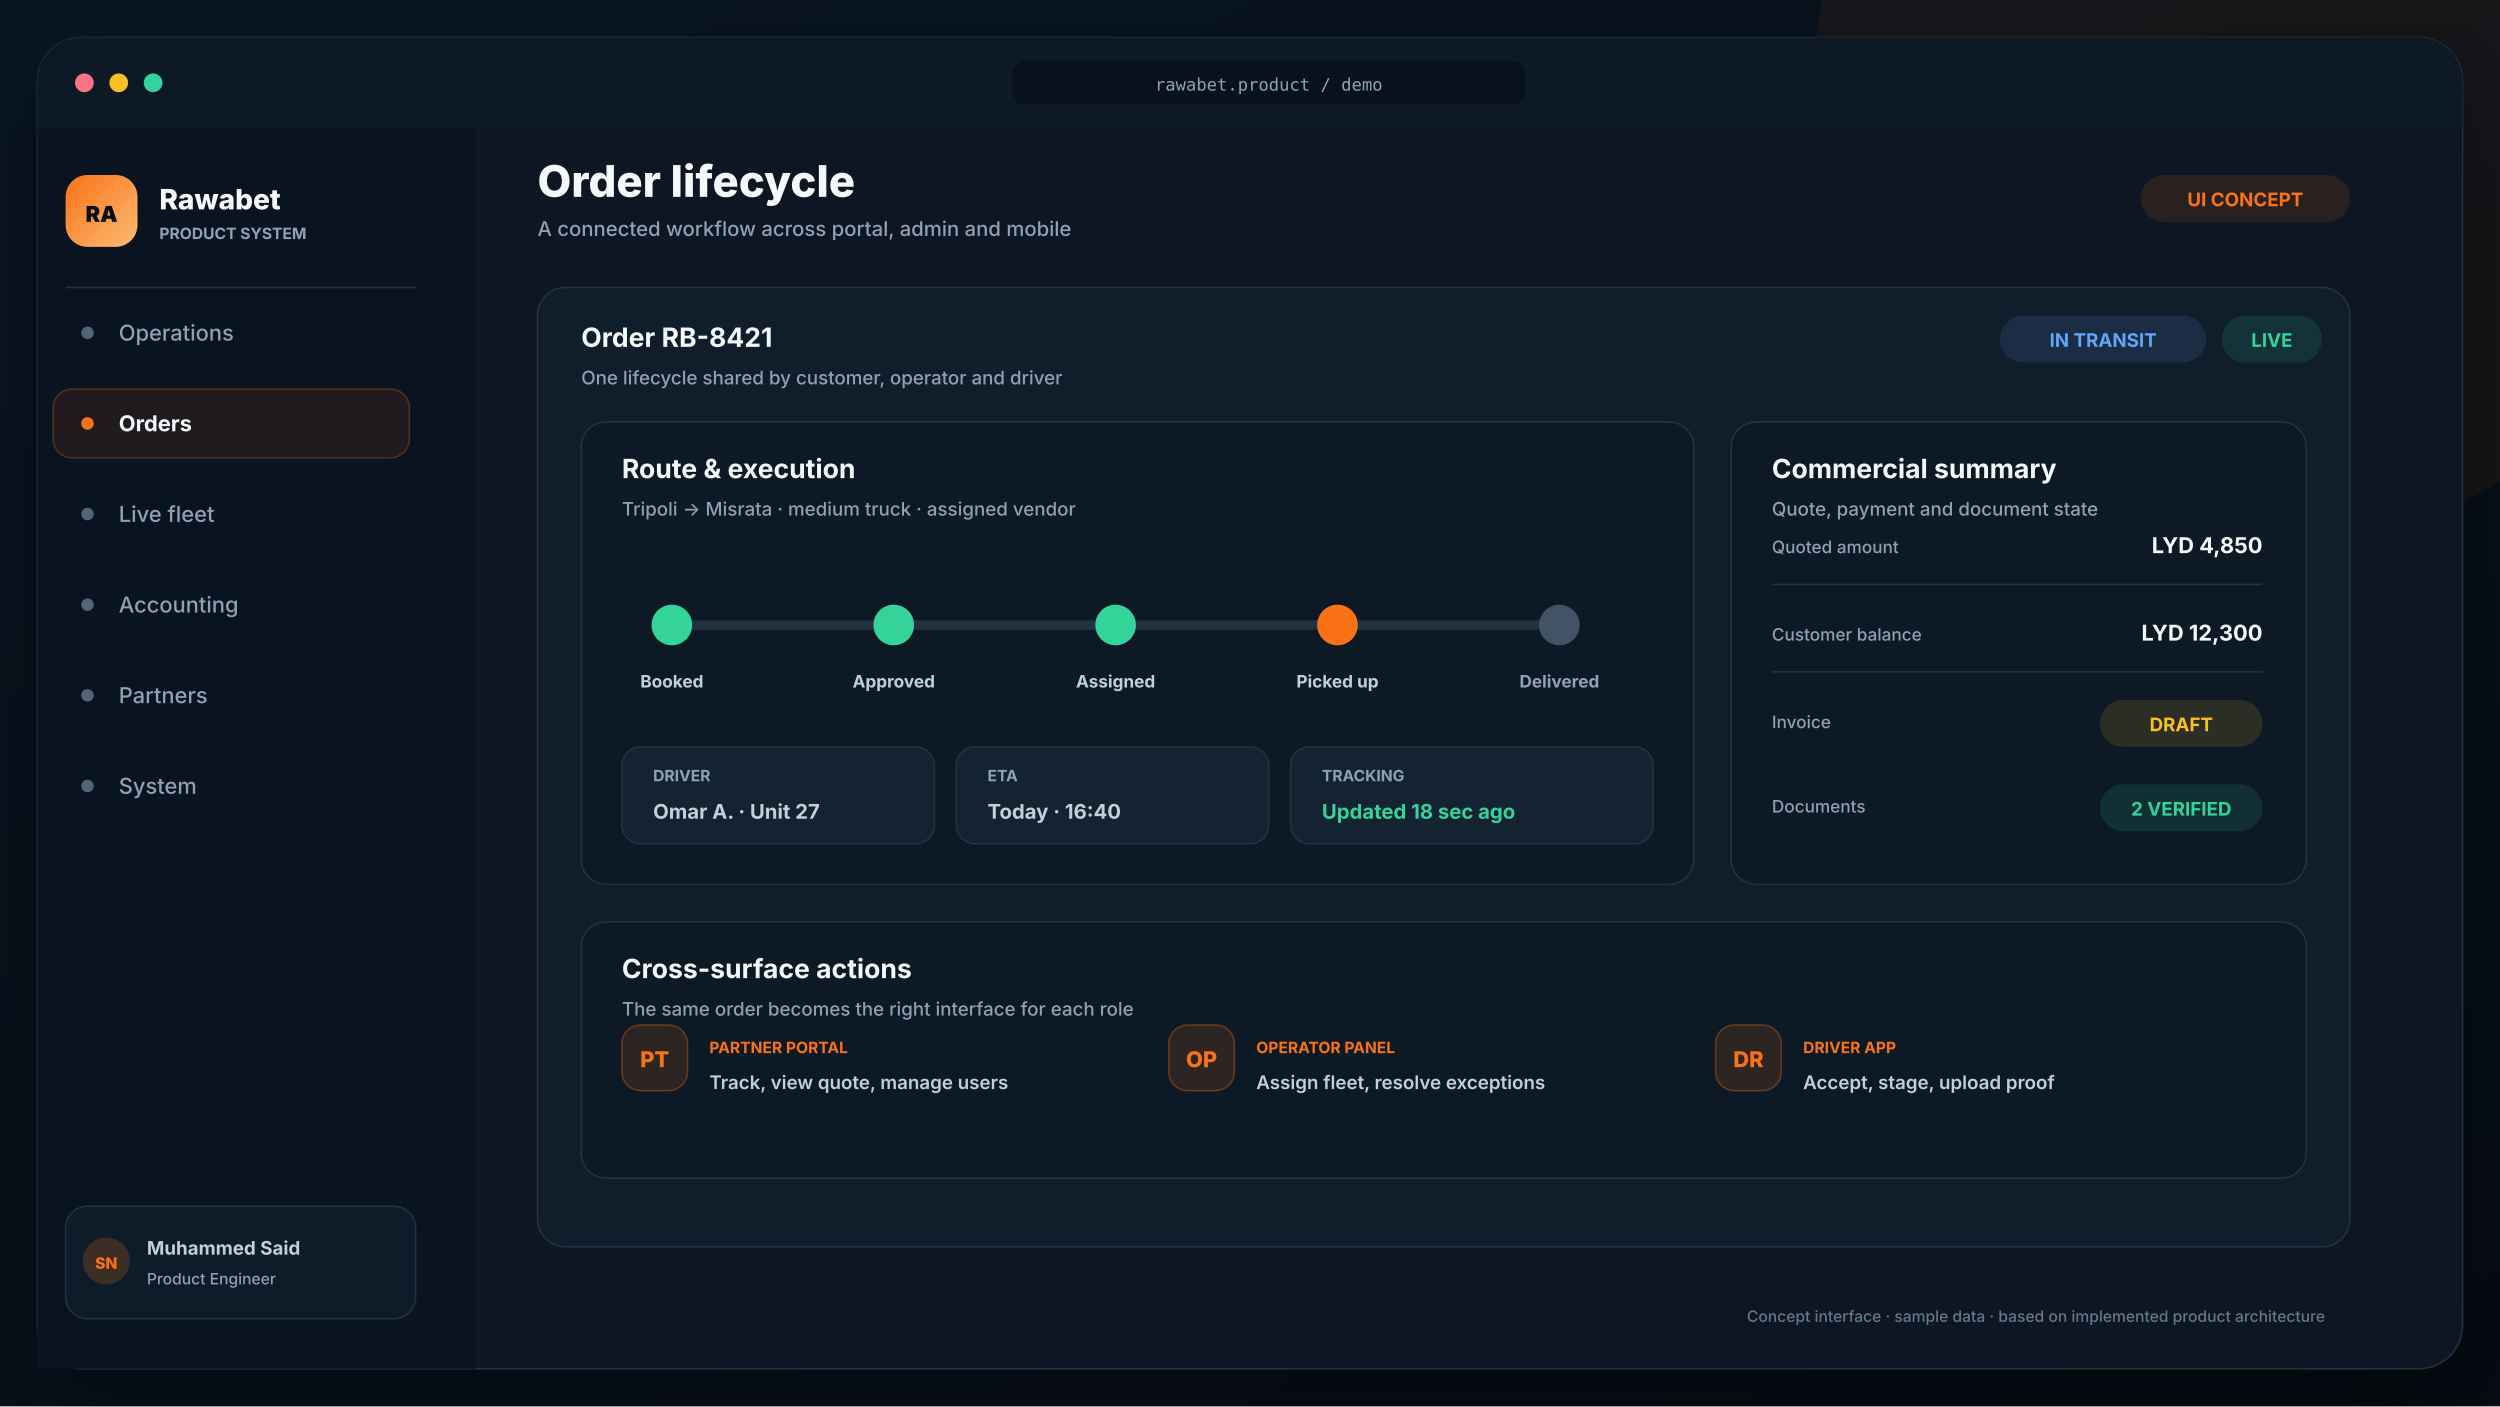
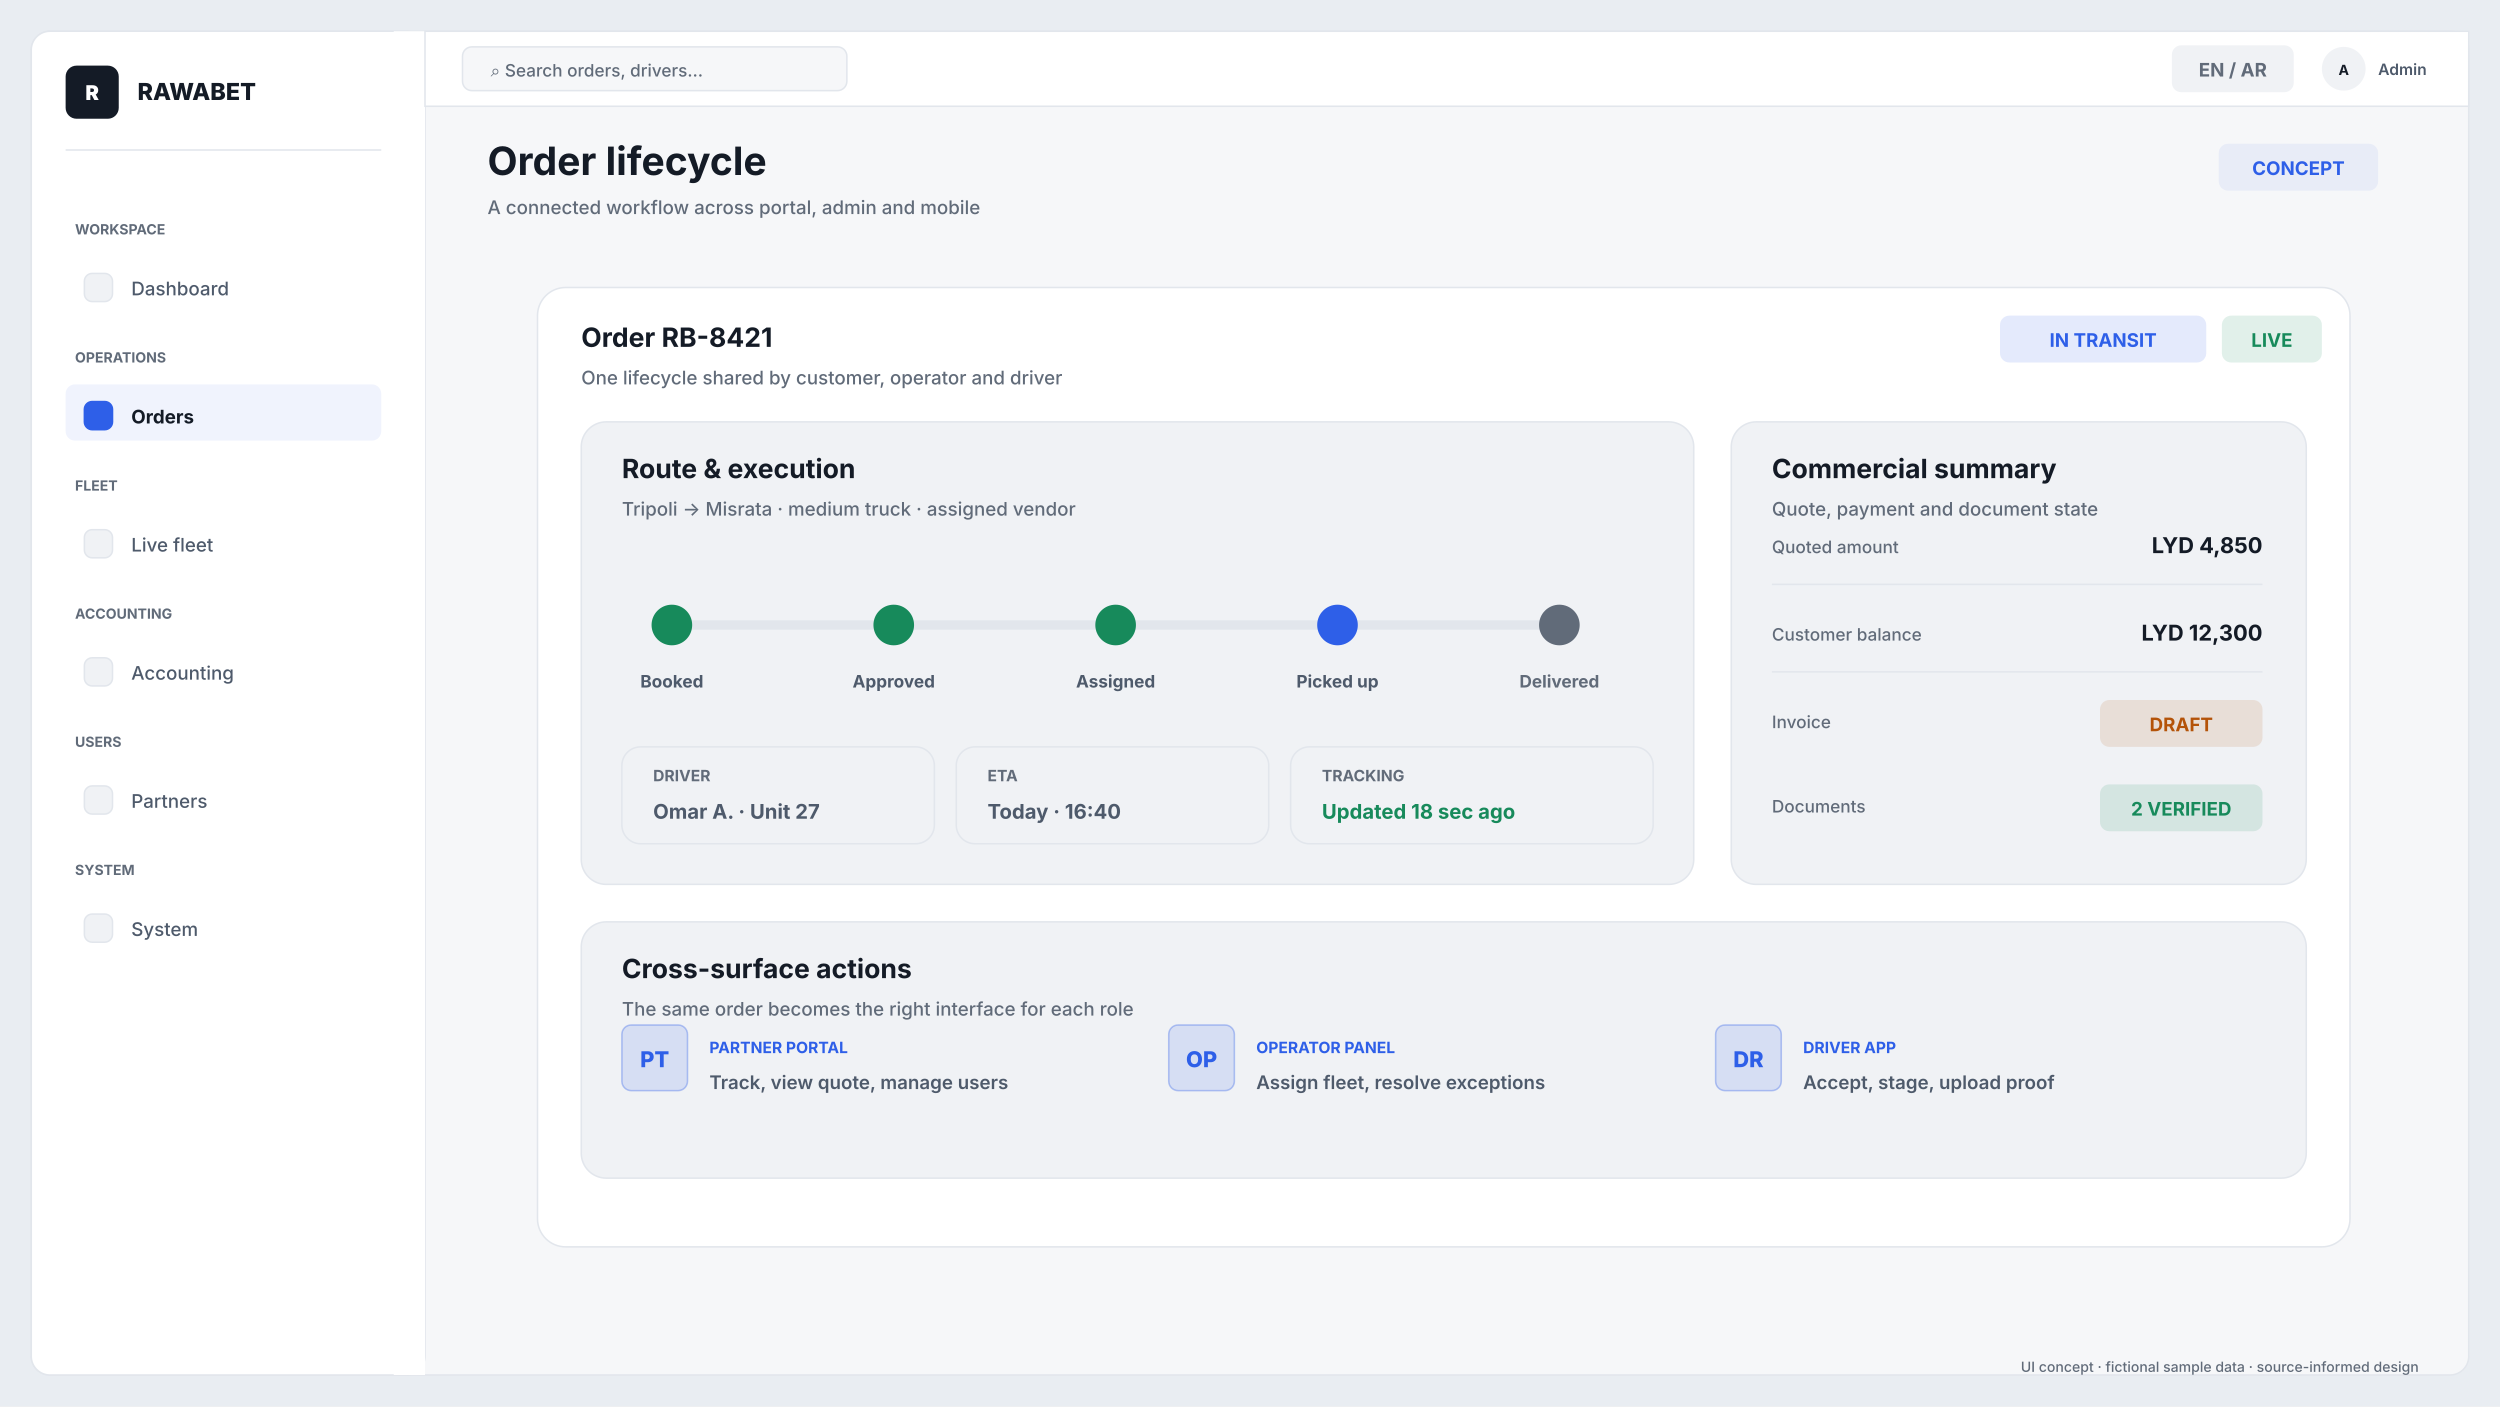
<svg xmlns="http://www.w3.org/2000/svg" width="1600" height="900" viewBox="0 0 1600 900">
  <defs>
-     <linearGradient id="bg" x1="0" y1="0" x2="1" y2="1">
-       <stop stop-color="#081521" />
-       <stop offset="1" stop-color="#050B12" />
+     <linearGradient id="brand" x1="0" y1="0" x2="1" y2="1">
+       <stop stop-color="#2E5FE8" />
+       <stop offset="1" stop-color="#85AAFF" />
    </linearGradient>
-     <linearGradient id="accent" x1="0" y1="0" x2="1" y2="1">
-       <stop stop-color="#F97316" />
-       <stop offset="1" stop-color="#FDBA74" />
-     </linearGradient>
-     <filter id="shadow">
-       <feDropShadow dx="0" dy="18" stdDeviation="28" flood-color="#000" flood-opacity=".35" />
+     <filter id="softShadow">
+       <feDropShadow dx="0" dy="10" stdDeviation="20" flood-color="#172033" flood-opacity=".14" />
    </filter>
  </defs>
-   <rect width="1600" height="900" fill="url(#bg)" />
-   <circle cx="1450" cy="60" r="290" fill="#F97316" opacity=".06" />
-   <rect x="24" y="24" width="1552" height="852" rx="28" fill="#0B1622" stroke="#223243" filter="url(#shadow)" />
-   <rect x="24" y="24" width="1552" height="58" rx="28" fill="#0D1925" />
-   <rect x="24" y="56" width="1552" height="26" fill="#0D1925" />
-   <circle cx="54" cy="53" r="6" fill="#FB7185" stroke="none" />
-   <circle cx="76" cy="53" r="6" fill="#FBBF24" stroke="none" />
-   <circle cx="98" cy="53" r="6" fill="#34D399" stroke="none" />
-   <rect x="648" y="39" width="328" height="28" rx="8" fill="#08121C" stroke="none" stroke-width="1" />
-   <text x="812" y="58" fill="#8FA2B5" font-family="'SFMono-Regular', Consolas, monospace" font-size="11" font-weight="500" text-anchor="middle">rawabet.product / demo</text>
-   <rect x="24" y="82" width="280" height="794" fill="#0A1320" />
-   <rect x="42" y="112" width="46" height="46" rx="14" fill="url(#accent)" stroke="none" stroke-width="1" />
-   <text x="65" y="142" fill="#071019" font-family="Inter, ui-sans-serif, -apple-system, BlinkMacSystemFont, 'Segoe UI', sans-serif" font-size="14" font-weight="850" text-anchor="middle">RA</text>
-   <text x="102" y="134" fill="#F5F8FA" font-family="Inter, ui-sans-serif, -apple-system, BlinkMacSystemFont, 'Segoe UI', sans-serif" font-size="18" font-weight="760" text-anchor="start">Rawabet</text>
-   <text x="102" y="153" fill="#8FA2B5" font-family="Inter, ui-sans-serif, -apple-system, BlinkMacSystemFont, 'Segoe UI', sans-serif" font-size="10" font-weight="700" text-anchor="start">PRODUCT SYSTEM</text>
-   <line x1="42" y1="184" x2="266" y2="184" stroke="#223243" stroke-width="1" />
-   <circle cx="56" cy="213" r="4" fill="#526577" stroke="none" />
-   <text x="76" y="218" fill="#8FA2B5" font-family="Inter, ui-sans-serif, -apple-system, BlinkMacSystemFont, 'Segoe UI', sans-serif" font-size="14" font-weight="520" text-anchor="start">Operations</text>
-   <rect x="34" y="249" width="228" height="44" rx="12" fill="#F9731618" stroke="#F9731644" stroke-width="1" />
-   <circle cx="56" cy="271" r="4" fill="#F97316" stroke="none" />
-   <text x="76" y="276" fill="#F5F8FA" font-family="Inter, ui-sans-serif, -apple-system, BlinkMacSystemFont, 'Segoe UI', sans-serif" font-size="14" font-weight="680" text-anchor="start">Orders</text>
-   <circle cx="56" cy="329" r="4" fill="#526577" stroke="none" />
-   <text x="76" y="334" fill="#8FA2B5" font-family="Inter, ui-sans-serif, -apple-system, BlinkMacSystemFont, 'Segoe UI', sans-serif" font-size="14" font-weight="520" text-anchor="start">Live fleet</text>
-   <circle cx="56" cy="387" r="4" fill="#526577" stroke="none" />
-   <text x="76" y="392" fill="#8FA2B5" font-family="Inter, ui-sans-serif, -apple-system, BlinkMacSystemFont, 'Segoe UI', sans-serif" font-size="14" font-weight="520" text-anchor="start">Accounting</text>
-   <circle cx="56" cy="445" r="4" fill="#526577" stroke="none" />
-   <text x="76" y="450" fill="#8FA2B5" font-family="Inter, ui-sans-serif, -apple-system, BlinkMacSystemFont, 'Segoe UI', sans-serif" font-size="14" font-weight="520" text-anchor="start">Partners</text>
-   <circle cx="56" cy="503" r="4" fill="#526577" stroke="none" />
-   <text x="76" y="508" fill="#8FA2B5" font-family="Inter, ui-sans-serif, -apple-system, BlinkMacSystemFont, 'Segoe UI', sans-serif" font-size="14" font-weight="520" text-anchor="start">System</text>
-   <rect x="42" y="772" width="224" height="72" rx="14" fill="#0E1C29" stroke="#223243" stroke-width="1" />
-   <circle cx="68" cy="807" r="15" fill="#F9731633" stroke="none" />
-   <text x="68" y="812" fill="#F97316" font-family="Inter, ui-sans-serif, -apple-system, BlinkMacSystemFont, 'Segoe UI', sans-serif" font-size="10" font-weight="800" text-anchor="middle">SN</text>
-   <text x="94" y="803" fill="#C3CFD9" font-family="Inter, ui-sans-serif, -apple-system, BlinkMacSystemFont, 'Segoe UI', sans-serif" font-size="12" font-weight="650" text-anchor="start">Muhammed Said</text>
-   <text x="94" y="822" fill="#8FA2B5" font-family="Inter, ui-sans-serif, -apple-system, BlinkMacSystemFont, 'Segoe UI', sans-serif" font-size="10" font-weight="500" text-anchor="start">Product Engineer</text>
-   <text x="344" y="126" fill="#F5F8FA" font-family="Inter, ui-sans-serif, -apple-system, BlinkMacSystemFont, 'Segoe UI', sans-serif" font-size="28" font-weight="760" text-anchor="start">Order lifecycle</text>
-   <text x="344" y="151" fill="#8FA2B5" font-family="Inter, ui-sans-serif, -apple-system, BlinkMacSystemFont, 'Segoe UI', sans-serif" font-size="13" font-weight="500" text-anchor="start">A connected workflow across portal, admin and mobile</text>
-   <rect x="1370" y="112" width="134" height="30" rx="15" fill="#F973161F" stroke="none" stroke-width="1" />
-   <text x="1437" y="132" fill="#F97316" font-family="Inter, ui-sans-serif, -apple-system, BlinkMacSystemFont, 'Segoe UI', sans-serif" font-size="12" font-weight="700" text-anchor="middle">UI CONCEPT</text>
-   <rect x="344" y="184" width="1160" height="614" rx="18" fill="#101D2A" stroke="#223243" stroke-width="1" />
-   <text x="372" y="222" fill="#F5F8FA" font-family="Inter, ui-sans-serif, -apple-system, BlinkMacSystemFont, 'Segoe UI', sans-serif" font-size="17" font-weight="720" text-anchor="start">Order RB-8421</text>
-   <text x="372" y="246" fill="#8FA2B5" font-family="Inter, ui-sans-serif, -apple-system, BlinkMacSystemFont, 'Segoe UI', sans-serif" font-size="12" font-weight="500" text-anchor="start">One lifecycle shared by customer, operator and driver</text>
-   <rect x="1280" y="202" width="132" height="30" rx="15" fill="#60A5FA20" stroke="none" stroke-width="1" />
-   <text x="1346" y="222" fill="#60A5FA" font-family="Inter, ui-sans-serif, -apple-system, BlinkMacSystemFont, 'Segoe UI', sans-serif" font-size="12" font-weight="700" text-anchor="middle">IN TRANSIT</text>
-   <rect x="1422" y="202" width="64" height="30" rx="15" fill="#34D39920" stroke="none" stroke-width="1" />
-   <text x="1454" y="222" fill="#34D399" font-family="Inter, ui-sans-serif, -apple-system, BlinkMacSystemFont, 'Segoe UI', sans-serif" font-size="12" font-weight="700" text-anchor="middle">LIVE</text>
-   <rect x="372" y="270" width="712" height="296" rx="16" fill="#0D1925" stroke="#223243" stroke-width="1" />
-   <text x="398" y="306" fill="#F5F8FA" font-family="Inter, ui-sans-serif, -apple-system, BlinkMacSystemFont, 'Segoe UI', sans-serif" font-size="17" font-weight="720" text-anchor="start">Route &amp; execution</text>
-   <text x="398" y="330" fill="#8FA2B5" font-family="Inter, ui-sans-serif, -apple-system, BlinkMacSystemFont, 'Segoe UI', sans-serif" font-size="12" font-weight="500" text-anchor="start">Tripoli → Misrata · medium truck · assigned vendor</text>
-   <line x1="430" y1="400" x2="996" y2="400" stroke="#223243" stroke-width="6" />
-   <circle cx="430" cy="400" r="13" fill="#34D399" stroke="none" />
-   <text x="430" y="440" fill="#C3CFD9" font-family="Inter, ui-sans-serif, -apple-system, BlinkMacSystemFont, 'Segoe UI', sans-serif" font-size="11" font-weight="650" text-anchor="middle">Booked</text>
-   <circle cx="572" cy="400" r="13" fill="#34D399" stroke="none" />
-   <text x="572" y="440" fill="#C3CFD9" font-family="Inter, ui-sans-serif, -apple-system, BlinkMacSystemFont, 'Segoe UI', sans-serif" font-size="11" font-weight="650" text-anchor="middle">Approved</text>
-   <circle cx="714" cy="400" r="13" fill="#34D399" stroke="none" />
-   <text x="714" y="440" fill="#C3CFD9" font-family="Inter, ui-sans-serif, -apple-system, BlinkMacSystemFont, 'Segoe UI', sans-serif" font-size="11" font-weight="650" text-anchor="middle">Assigned</text>
-   <circle cx="856" cy="400" r="13" fill="#F97316" stroke="none" />
-   <text x="856" y="440" fill="#C3CFD9" font-family="Inter, ui-sans-serif, -apple-system, BlinkMacSystemFont, 'Segoe UI', sans-serif" font-size="11" font-weight="650" text-anchor="middle">Picked up</text>
-   <circle cx="998" cy="400" r="13" fill="#415365" stroke="none" />
-   <text x="998" y="440" fill="#8FA2B5" font-family="Inter, ui-sans-serif, -apple-system, BlinkMacSystemFont, 'Segoe UI', sans-serif" font-size="11" font-weight="650" text-anchor="middle">Delivered</text>
-   <rect x="398" y="478" width="200" height="62" rx="12" fill="#132331" stroke="#223243" stroke-width="1" />
-   <text x="418" y="500" fill="#8FA2B5" font-family="Inter, ui-sans-serif, -apple-system, BlinkMacSystemFont, 'Segoe UI', sans-serif" font-size="10" font-weight="750" text-anchor="start">DRIVER</text>
-   <text x="418" y="524" fill="#C3CFD9" font-family="Inter, ui-sans-serif, -apple-system, BlinkMacSystemFont, 'Segoe UI', sans-serif" font-size="13" font-weight="650" text-anchor="start">Omar A. · Unit 27</text>
-   <rect x="612" y="478" width="200" height="62" rx="12" fill="#132331" stroke="#223243" stroke-width="1" />
-   <text x="632" y="500" fill="#8FA2B5" font-family="Inter, ui-sans-serif, -apple-system, BlinkMacSystemFont, 'Segoe UI', sans-serif" font-size="10" font-weight="750" text-anchor="start">ETA</text>
-   <text x="632" y="524" fill="#C3CFD9" font-family="Inter, ui-sans-serif, -apple-system, BlinkMacSystemFont, 'Segoe UI', sans-serif" font-size="13" font-weight="650" text-anchor="start">Today · 16:40</text>
-   <rect x="826" y="478" width="232" height="62" rx="12" fill="#132331" stroke="#223243" stroke-width="1" />
-   <text x="846" y="500" fill="#8FA2B5" font-family="Inter, ui-sans-serif, -apple-system, BlinkMacSystemFont, 'Segoe UI', sans-serif" font-size="10" font-weight="750" text-anchor="start">TRACKING</text>
-   <text x="846" y="524" fill="#34D399" font-family="Inter, ui-sans-serif, -apple-system, BlinkMacSystemFont, 'Segoe UI', sans-serif" font-size="13" font-weight="650" text-anchor="start">Updated 18 sec ago</text>
-   <rect x="1108" y="270" width="368" height="296" rx="16" fill="#0D1925" stroke="#223243" stroke-width="1" />
-   <text x="1134" y="306" fill="#F5F8FA" font-family="Inter, ui-sans-serif, -apple-system, BlinkMacSystemFont, 'Segoe UI', sans-serif" font-size="17" font-weight="720" text-anchor="start">Commercial summary</text>
-   <text x="1134" y="330" fill="#8FA2B5" font-family="Inter, ui-sans-serif, -apple-system, BlinkMacSystemFont, 'Segoe UI', sans-serif" font-size="12" font-weight="500" text-anchor="start">Quote, payment and document state</text>
-   <text x="1134" y="354" fill="#8FA2B5" font-family="Inter, ui-sans-serif, -apple-system, BlinkMacSystemFont, 'Segoe UI', sans-serif" font-size="11" font-weight="500" text-anchor="start">Quoted amount</text>
-   <text x="1448" y="354" fill="#F5F8FA" font-family="Inter, ui-sans-serif, -apple-system, BlinkMacSystemFont, 'Segoe UI', sans-serif" font-size="14" font-weight="700" text-anchor="end">LYD 4,850</text>
-   <line x1="1134" y1="374" x2="1448" y2="374" stroke="#223243" stroke-width="1" />
-   <text x="1134" y="410" fill="#8FA2B5" font-family="Inter, ui-sans-serif, -apple-system, BlinkMacSystemFont, 'Segoe UI', sans-serif" font-size="11" font-weight="500" text-anchor="start">Customer balance</text>
-   <text x="1448" y="410" fill="#F5F8FA" font-family="Inter, ui-sans-serif, -apple-system, BlinkMacSystemFont, 'Segoe UI', sans-serif" font-size="14" font-weight="700" text-anchor="end">LYD 12,300</text>
-   <line x1="1134" y1="430" x2="1448" y2="430" stroke="#223243" stroke-width="1" />
-   <text x="1134" y="466" fill="#8FA2B5" font-family="Inter, ui-sans-serif, -apple-system, BlinkMacSystemFont, 'Segoe UI', sans-serif" font-size="11" font-weight="500" text-anchor="start">Invoice</text>
-   <rect x="1344" y="448" width="104" height="30" rx="15" fill="#FBBF2420" stroke="none" stroke-width="1" />
-   <text x="1396" y="468" fill="#FBBF24" font-family="Inter, ui-sans-serif, -apple-system, BlinkMacSystemFont, 'Segoe UI', sans-serif" font-size="12" font-weight="700" text-anchor="middle">DRAFT</text>
-   <text x="1134" y="520" fill="#8FA2B5" font-family="Inter, ui-sans-serif, -apple-system, BlinkMacSystemFont, 'Segoe UI', sans-serif" font-size="11" font-weight="500" text-anchor="start">Documents</text>
-   <rect x="1344" y="502" width="104" height="30" rx="15" fill="#34D39920" stroke="none" stroke-width="1" />
-   <text x="1396" y="522" fill="#34D399" font-family="Inter, ui-sans-serif, -apple-system, BlinkMacSystemFont, 'Segoe UI', sans-serif" font-size="12" font-weight="700" text-anchor="middle">2 VERIFIED</text>
-   <rect x="372" y="590" width="1104" height="164" rx="16" fill="#0D1925" stroke="#223243" stroke-width="1" />
-   <text x="398" y="626" fill="#F5F8FA" font-family="Inter, ui-sans-serif, -apple-system, BlinkMacSystemFont, 'Segoe UI', sans-serif" font-size="17" font-weight="720" text-anchor="start">Cross-surface actions</text>
-   <text x="398" y="650" fill="#8FA2B5" font-family="Inter, ui-sans-serif, -apple-system, BlinkMacSystemFont, 'Segoe UI', sans-serif" font-size="12" font-weight="500" text-anchor="start">The same order becomes the right interface for each role</text>
-   <rect x="398" y="656" width="42" height="42" rx="12" fill="#F9731622" stroke="#F9731655" stroke-width="1" />
-   <text x="419" y="683" fill="#F97316" font-family="Inter, ui-sans-serif, -apple-system, BlinkMacSystemFont, 'Segoe UI', sans-serif" font-size="14" font-weight="800" text-anchor="middle">PT</text>
-   <text x="454" y="674" fill="#F97316" font-family="Inter, ui-sans-serif, -apple-system, BlinkMacSystemFont, 'Segoe UI', sans-serif" font-size="10" font-weight="750" text-anchor="start">PARTNER PORTAL</text>
-   <text x="454" y="697" fill="#C3CFD9" font-family="Inter, ui-sans-serif, -apple-system, BlinkMacSystemFont, 'Segoe UI', sans-serif" font-size="12" font-weight="580" text-anchor="start">Track, view quote, manage users</text>
-   <rect x="748" y="656" width="42" height="42" rx="12" fill="#F9731622" stroke="#F9731655" stroke-width="1" />
-   <text x="769" y="683" fill="#F97316" font-family="Inter, ui-sans-serif, -apple-system, BlinkMacSystemFont, 'Segoe UI', sans-serif" font-size="14" font-weight="800" text-anchor="middle">OP</text>
-   <text x="804" y="674" fill="#F97316" font-family="Inter, ui-sans-serif, -apple-system, BlinkMacSystemFont, 'Segoe UI', sans-serif" font-size="10" font-weight="750" text-anchor="start">OPERATOR PANEL</text>
-   <text x="804" y="697" fill="#C3CFD9" font-family="Inter, ui-sans-serif, -apple-system, BlinkMacSystemFont, 'Segoe UI', sans-serif" font-size="12" font-weight="580" text-anchor="start">Assign fleet, resolve exceptions</text>
-   <rect x="1098" y="656" width="42" height="42" rx="12" fill="#F9731622" stroke="#F9731655" stroke-width="1" />
-   <text x="1119" y="683" fill="#F97316" font-family="Inter, ui-sans-serif, -apple-system, BlinkMacSystemFont, 'Segoe UI', sans-serif" font-size="14" font-weight="800" text-anchor="middle">DR</text>
-   <text x="1154" y="674" fill="#F97316" font-family="Inter, ui-sans-serif, -apple-system, BlinkMacSystemFont, 'Segoe UI', sans-serif" font-size="10" font-weight="750" text-anchor="start">DRIVER APP</text>
-   <text x="1154" y="697" fill="#C3CFD9" font-family="Inter, ui-sans-serif, -apple-system, BlinkMacSystemFont, 'Segoe UI', sans-serif" font-size="12" font-weight="580" text-anchor="start">Accept, stage, upload proof</text>
-   <text x="1488" y="846" fill="#64788B" font-family="Inter, ui-sans-serif, -apple-system, BlinkMacSystemFont, 'Segoe UI', sans-serif" font-size="10" font-weight="500" text-anchor="end">Concept interface · sample data · based on implemented product architecture</text>
+   <rect width="1600" height="900" fill="#E9EDF2" />
+   <rect x="20" y="20" width="1560" height="860" rx="12" fill="#F6F7F9" stroke="#E2E6EC" stroke-width="1" />
+   <rect x="20" y="20" width="252" height="860" rx="12" fill="#FFFFFF" stroke="#E2E6EC" stroke-width="1" />
+   <rect x="252" y="20" width="20" height="860" rx="0" fill="#FFFFFF" stroke="none" stroke-width="1" />
+   <rect x="42" y="42" width="34" height="34" rx="7" fill="#141B26" stroke="none" stroke-width="1" />
+   <text x="59" y="64" fill="#FFFFFF" font-family="Inter, ui-sans-serif, sans-serif" font-size="13" font-weight="850" text-anchor="middle">R</text>
+   <text x="88" y="64" fill="#141B26" font-family="Inter, ui-sans-serif, sans-serif" font-size="15" font-weight="780" text-anchor="start">RAWABET</text>
+   <line x1="42" y1="96" x2="244" y2="96" stroke="#E2E6EC" stroke-width="1" />
+   <text x="48" y="150" fill="#616B79" font-family="Inter, ui-sans-serif, sans-serif" font-size="9" font-weight="750" text-anchor="start">WORKSPACE</text>
+   <rect x="54" y="175" width="18" height="18" rx="5" fill="#F0F2F5" stroke="#E2E6EC" stroke-width="1" />
+   <text x="84" y="189" fill="#4E5A6B" font-family="Inter, ui-sans-serif, sans-serif" font-size="12" font-weight="550" text-anchor="start">Dashboard</text>
+   <text x="48" y="232" fill="#616B79" font-family="Inter, ui-sans-serif, sans-serif" font-size="9" font-weight="750" text-anchor="start">OPERATIONS</text>
+   <rect x="42" y="246" width="202" height="36" rx="6" fill="#2E5FE812" stroke="none" stroke-width="1" />
+   <rect x="54" y="257" width="18" height="18" rx="5" fill="#2E5FE8" stroke="#2E5FE8" stroke-width="1" />
+   <text x="84" y="271" fill="#141B26" font-family="Inter, ui-sans-serif, sans-serif" font-size="12" font-weight="680" text-anchor="start">Orders</text>
+   <text x="48" y="314" fill="#616B79" font-family="Inter, ui-sans-serif, sans-serif" font-size="9" font-weight="750" text-anchor="start">FLEET</text>
+   <rect x="54" y="339" width="18" height="18" rx="5" fill="#F0F2F5" stroke="#E2E6EC" stroke-width="1" />
+   <text x="84" y="353" fill="#4E5A6B" font-family="Inter, ui-sans-serif, sans-serif" font-size="12" font-weight="550" text-anchor="start">Live fleet</text>
+   <text x="48" y="396" fill="#616B79" font-family="Inter, ui-sans-serif, sans-serif" font-size="9" font-weight="750" text-anchor="start">ACCOUNTING</text>
+   <rect x="54" y="421" width="18" height="18" rx="5" fill="#F0F2F5" stroke="#E2E6EC" stroke-width="1" />
+   <text x="84" y="435" fill="#4E5A6B" font-family="Inter, ui-sans-serif, sans-serif" font-size="12" font-weight="550" text-anchor="start">Accounting</text>
+   <text x="48" y="478" fill="#616B79" font-family="Inter, ui-sans-serif, sans-serif" font-size="9" font-weight="750" text-anchor="start">USERS</text>
+   <rect x="54" y="503" width="18" height="18" rx="5" fill="#F0F2F5" stroke="#E2E6EC" stroke-width="1" />
+   <text x="84" y="517" fill="#4E5A6B" font-family="Inter, ui-sans-serif, sans-serif" font-size="12" font-weight="550" text-anchor="start">Partners</text>
+   <text x="48" y="560" fill="#616B79" font-family="Inter, ui-sans-serif, sans-serif" font-size="9" font-weight="750" text-anchor="start">SYSTEM</text>
+   <rect x="54" y="585" width="18" height="18" rx="5" fill="#F0F2F5" stroke="#E2E6EC" stroke-width="1" />
+   <text x="84" y="599" fill="#4E5A6B" font-family="Inter, ui-sans-serif, sans-serif" font-size="12" font-weight="550" text-anchor="start">System</text>
+   <rect x="272" y="20" width="1308" height="48" rx="0" fill="#FFFFFF" stroke="#E2E6EC" stroke-width="1" />
+   <rect x="296" y="30" width="246" height="28" rx="6" fill="#F6F7F9" stroke="#E2E6EC" stroke-width="1" />
+   <text x="314" y="49" fill="#616B79" font-family="Inter, ui-sans-serif, sans-serif" font-size="11" font-weight="500" text-anchor="start">⌕  Search orders, drivers…</text>
+   <rect x="1390" y="29" width="78" height="30" rx="6" fill="#F0F2F5" stroke="none" stroke-width="1" />
+   <text x="1429" y="49" fill="#616B79" font-family="Inter, ui-sans-serif, sans-serif" font-size="12" font-weight="700" text-anchor="middle">EN / AR</text>
+   <circle cx="1500" cy="44" r="14" fill="#F0F2F5" stroke="none" />
+   <text x="1500" y="48" fill="#141B26" font-family="Inter, ui-sans-serif, sans-serif" font-size="9" font-weight="750" text-anchor="middle">A</text>
+   <text x="1522" y="48" fill="#4E5A6B" font-family="Inter, ui-sans-serif, sans-serif" font-size="10" font-weight="600" text-anchor="start">Admin</text>
+   <text x="312" y="112" fill="#141B26" font-family="Inter, ui-sans-serif, sans-serif" font-size="25" font-weight="720" text-anchor="start">Order lifecycle</text>
+   <text x="312" y="137" fill="#616B79" font-family="Inter, ui-sans-serif, sans-serif" font-size="12" font-weight="500" text-anchor="start">A connected workflow across portal, admin and mobile</text>
+   <rect x="1420" y="92" width="102" height="30" rx="6" fill="#2E5FE812" stroke="none" stroke-width="1" />
+   <text x="1471" y="112" fill="#2E5FE8" font-family="Inter, ui-sans-serif, sans-serif" font-size="12" font-weight="700" text-anchor="middle">CONCEPT</text>
+   <rect x="344" y="184" width="1160" height="614" rx="18" fill="#FFFFFF" stroke="#E2E6EC" stroke-width="1" />
+   <text x="372" y="222" fill="#141B26" font-family="Inter, ui-sans-serif, sans-serif" font-size="17" font-weight="720" text-anchor="start">Order RB-8421</text>
+   <text x="372" y="246" fill="#616B79" font-family="Inter, ui-sans-serif, sans-serif" font-size="12" font-weight="500" text-anchor="start">One lifecycle shared by customer, operator and driver</text>
+   <rect x="1280" y="202" width="132" height="30" rx="6" fill="#2E5FE820" stroke="none" stroke-width="1" />
+   <text x="1346" y="222" fill="#2E5FE8" font-family="Inter, ui-sans-serif, sans-serif" font-size="12" font-weight="700" text-anchor="middle">IN TRANSIT</text>
+   <rect x="1422" y="202" width="64" height="30" rx="6" fill="#178A5B20" stroke="none" stroke-width="1" />
+   <text x="1454" y="222" fill="#178A5B" font-family="Inter, ui-sans-serif, sans-serif" font-size="12" font-weight="700" text-anchor="middle">LIVE</text>
+   <rect x="372" y="270" width="712" height="296" rx="16" fill="#F0F2F5" stroke="#E2E6EC" stroke-width="1" />
+   <text x="398" y="306" fill="#141B26" font-family="Inter, ui-sans-serif, sans-serif" font-size="17" font-weight="720" text-anchor="start">Route &amp; execution</text>
+   <text x="398" y="330" fill="#616B79" font-family="Inter, ui-sans-serif, sans-serif" font-size="12" font-weight="500" text-anchor="start">Tripoli → Misrata · medium truck · assigned vendor</text>
+   <line x1="430" y1="400" x2="996" y2="400" stroke="#E2E6EC" stroke-width="6" />
+   <circle cx="430" cy="400" r="13" fill="#178A5B" stroke="none" />
+   <text x="430" y="440" fill="#4E5A6B" font-family="Inter, ui-sans-serif, sans-serif" font-size="11" font-weight="650" text-anchor="middle">Booked</text>
+   <circle cx="572" cy="400" r="13" fill="#178A5B" stroke="none" />
+   <text x="572" y="440" fill="#4E5A6B" font-family="Inter, ui-sans-serif, sans-serif" font-size="11" font-weight="650" text-anchor="middle">Approved</text>
+   <circle cx="714" cy="400" r="13" fill="#178A5B" stroke="none" />
+   <text x="714" y="440" fill="#4E5A6B" font-family="Inter, ui-sans-serif, sans-serif" font-size="11" font-weight="650" text-anchor="middle">Assigned</text>
+   <circle cx="856" cy="400" r="13" fill="#2E5FE8" stroke="none" />
+   <text x="856" y="440" fill="#4E5A6B" font-family="Inter, ui-sans-serif, sans-serif" font-size="11" font-weight="650" text-anchor="middle">Picked up</text>
+   <circle cx="998" cy="400" r="13" fill="#616B79" stroke="none" />
+   <text x="998" y="440" fill="#616B79" font-family="Inter, ui-sans-serif, sans-serif" font-size="11" font-weight="650" text-anchor="middle">Delivered</text>
+   <rect x="398" y="478" width="200" height="62" rx="12" fill="#F0F2F5" stroke="#E2E6EC" stroke-width="1" />
+   <text x="418" y="500" fill="#616B79" font-family="Inter, ui-sans-serif, sans-serif" font-size="10" font-weight="750" text-anchor="start">DRIVER</text>
+   <text x="418" y="524" fill="#4E5A6B" font-family="Inter, ui-sans-serif, sans-serif" font-size="13" font-weight="650" text-anchor="start">Omar A. · Unit 27</text>
+   <rect x="612" y="478" width="200" height="62" rx="12" fill="#F0F2F5" stroke="#E2E6EC" stroke-width="1" />
+   <text x="632" y="500" fill="#616B79" font-family="Inter, ui-sans-serif, sans-serif" font-size="10" font-weight="750" text-anchor="start">ETA</text>
+   <text x="632" y="524" fill="#4E5A6B" font-family="Inter, ui-sans-serif, sans-serif" font-size="13" font-weight="650" text-anchor="start">Today · 16:40</text>
+   <rect x="826" y="478" width="232" height="62" rx="12" fill="#F0F2F5" stroke="#E2E6EC" stroke-width="1" />
+   <text x="846" y="500" fill="#616B79" font-family="Inter, ui-sans-serif, sans-serif" font-size="10" font-weight="750" text-anchor="start">TRACKING</text>
+   <text x="846" y="524" fill="#178A5B" font-family="Inter, ui-sans-serif, sans-serif" font-size="13" font-weight="650" text-anchor="start">Updated 18 sec ago</text>
+   <rect x="1108" y="270" width="368" height="296" rx="16" fill="#F0F2F5" stroke="#E2E6EC" stroke-width="1" />
+   <text x="1134" y="306" fill="#141B26" font-family="Inter, ui-sans-serif, sans-serif" font-size="17" font-weight="720" text-anchor="start">Commercial summary</text>
+   <text x="1134" y="330" fill="#616B79" font-family="Inter, ui-sans-serif, sans-serif" font-size="12" font-weight="500" text-anchor="start">Quote, payment and document state</text>
+   <text x="1134" y="354" fill="#616B79" font-family="Inter, ui-sans-serif, sans-serif" font-size="11" font-weight="500" text-anchor="start">Quoted amount</text>
+   <text x="1448" y="354" fill="#141B26" font-family="Inter, ui-sans-serif, sans-serif" font-size="14" font-weight="700" text-anchor="end">LYD 4,850</text>
+   <line x1="1134" y1="374" x2="1448" y2="374" stroke="#E2E6EC" stroke-width="1" />
+   <text x="1134" y="410" fill="#616B79" font-family="Inter, ui-sans-serif, sans-serif" font-size="11" font-weight="500" text-anchor="start">Customer balance</text>
+   <text x="1448" y="410" fill="#141B26" font-family="Inter, ui-sans-serif, sans-serif" font-size="14" font-weight="700" text-anchor="end">LYD 12,300</text>
+   <line x1="1134" y1="430" x2="1448" y2="430" stroke="#E2E6EC" stroke-width="1" />
+   <text x="1134" y="466" fill="#616B79" font-family="Inter, ui-sans-serif, sans-serif" font-size="11" font-weight="500" text-anchor="start">Invoice</text>
+   <rect x="1344" y="448" width="104" height="30" rx="6" fill="#B4530920" stroke="none" stroke-width="1" />
+   <text x="1396" y="468" fill="#B45309" font-family="Inter, ui-sans-serif, sans-serif" font-size="12" font-weight="700" text-anchor="middle">DRAFT</text>
+   <text x="1134" y="520" fill="#616B79" font-family="Inter, ui-sans-serif, sans-serif" font-size="11" font-weight="500" text-anchor="start">Documents</text>
+   <rect x="1344" y="502" width="104" height="30" rx="6" fill="#178A5B20" stroke="none" stroke-width="1" />
+   <text x="1396" y="522" fill="#178A5B" font-family="Inter, ui-sans-serif, sans-serif" font-size="12" font-weight="700" text-anchor="middle">2 VERIFIED</text>
+   <rect x="372" y="590" width="1104" height="164" rx="16" fill="#F0F2F5" stroke="#E2E6EC" stroke-width="1" />
+   <text x="398" y="626" fill="#141B26" font-family="Inter, ui-sans-serif, sans-serif" font-size="17" font-weight="720" text-anchor="start">Cross-surface actions</text>
+   <text x="398" y="650" fill="#616B79" font-family="Inter, ui-sans-serif, sans-serif" font-size="12" font-weight="500" text-anchor="start">The same order becomes the right interface for each role</text>
+   <rect x="398" y="656" width="42" height="42" rx="6" fill="#2E5FE822" stroke="#2E5FE855" stroke-width="1" />
+   <text x="419" y="683" fill="#2E5FE8" font-family="Inter, ui-sans-serif, sans-serif" font-size="14" font-weight="800" text-anchor="middle">PT</text>
+   <text x="454" y="674" fill="#2E5FE8" font-family="Inter, ui-sans-serif, sans-serif" font-size="10" font-weight="750" text-anchor="start">PARTNER PORTAL</text>
+   <text x="454" y="697" fill="#4E5A6B" font-family="Inter, ui-sans-serif, sans-serif" font-size="12" font-weight="580" text-anchor="start">Track, view quote, manage users</text>
+   <rect x="748" y="656" width="42" height="42" rx="6" fill="#2E5FE822" stroke="#2E5FE855" stroke-width="1" />
+   <text x="769" y="683" fill="#2E5FE8" font-family="Inter, ui-sans-serif, sans-serif" font-size="14" font-weight="800" text-anchor="middle">OP</text>
+   <text x="804" y="674" fill="#2E5FE8" font-family="Inter, ui-sans-serif, sans-serif" font-size="10" font-weight="750" text-anchor="start">OPERATOR PANEL</text>
+   <text x="804" y="697" fill="#4E5A6B" font-family="Inter, ui-sans-serif, sans-serif" font-size="12" font-weight="580" text-anchor="start">Assign fleet, resolve exceptions</text>
+   <rect x="1098" y="656" width="42" height="42" rx="6" fill="#2E5FE822" stroke="#2E5FE855" stroke-width="1" />
+   <text x="1119" y="683" fill="#2E5FE8" font-family="Inter, ui-sans-serif, sans-serif" font-size="14" font-weight="800" text-anchor="middle">DR</text>
+   <text x="1154" y="674" fill="#2E5FE8" font-family="Inter, ui-sans-serif, sans-serif" font-size="10" font-weight="750" text-anchor="start">DRIVER APP</text>
+   <text x="1154" y="697" fill="#4E5A6B" font-family="Inter, ui-sans-serif, sans-serif" font-size="12" font-weight="580" text-anchor="start">Accept, stage, upload proof</text>
+   <text x="1548" y="878" fill="#616B79" font-family="Inter, ui-sans-serif, sans-serif" font-size="9" font-weight="500" text-anchor="end">UI concept · fictional sample data · source-informed design</text>
</svg>
